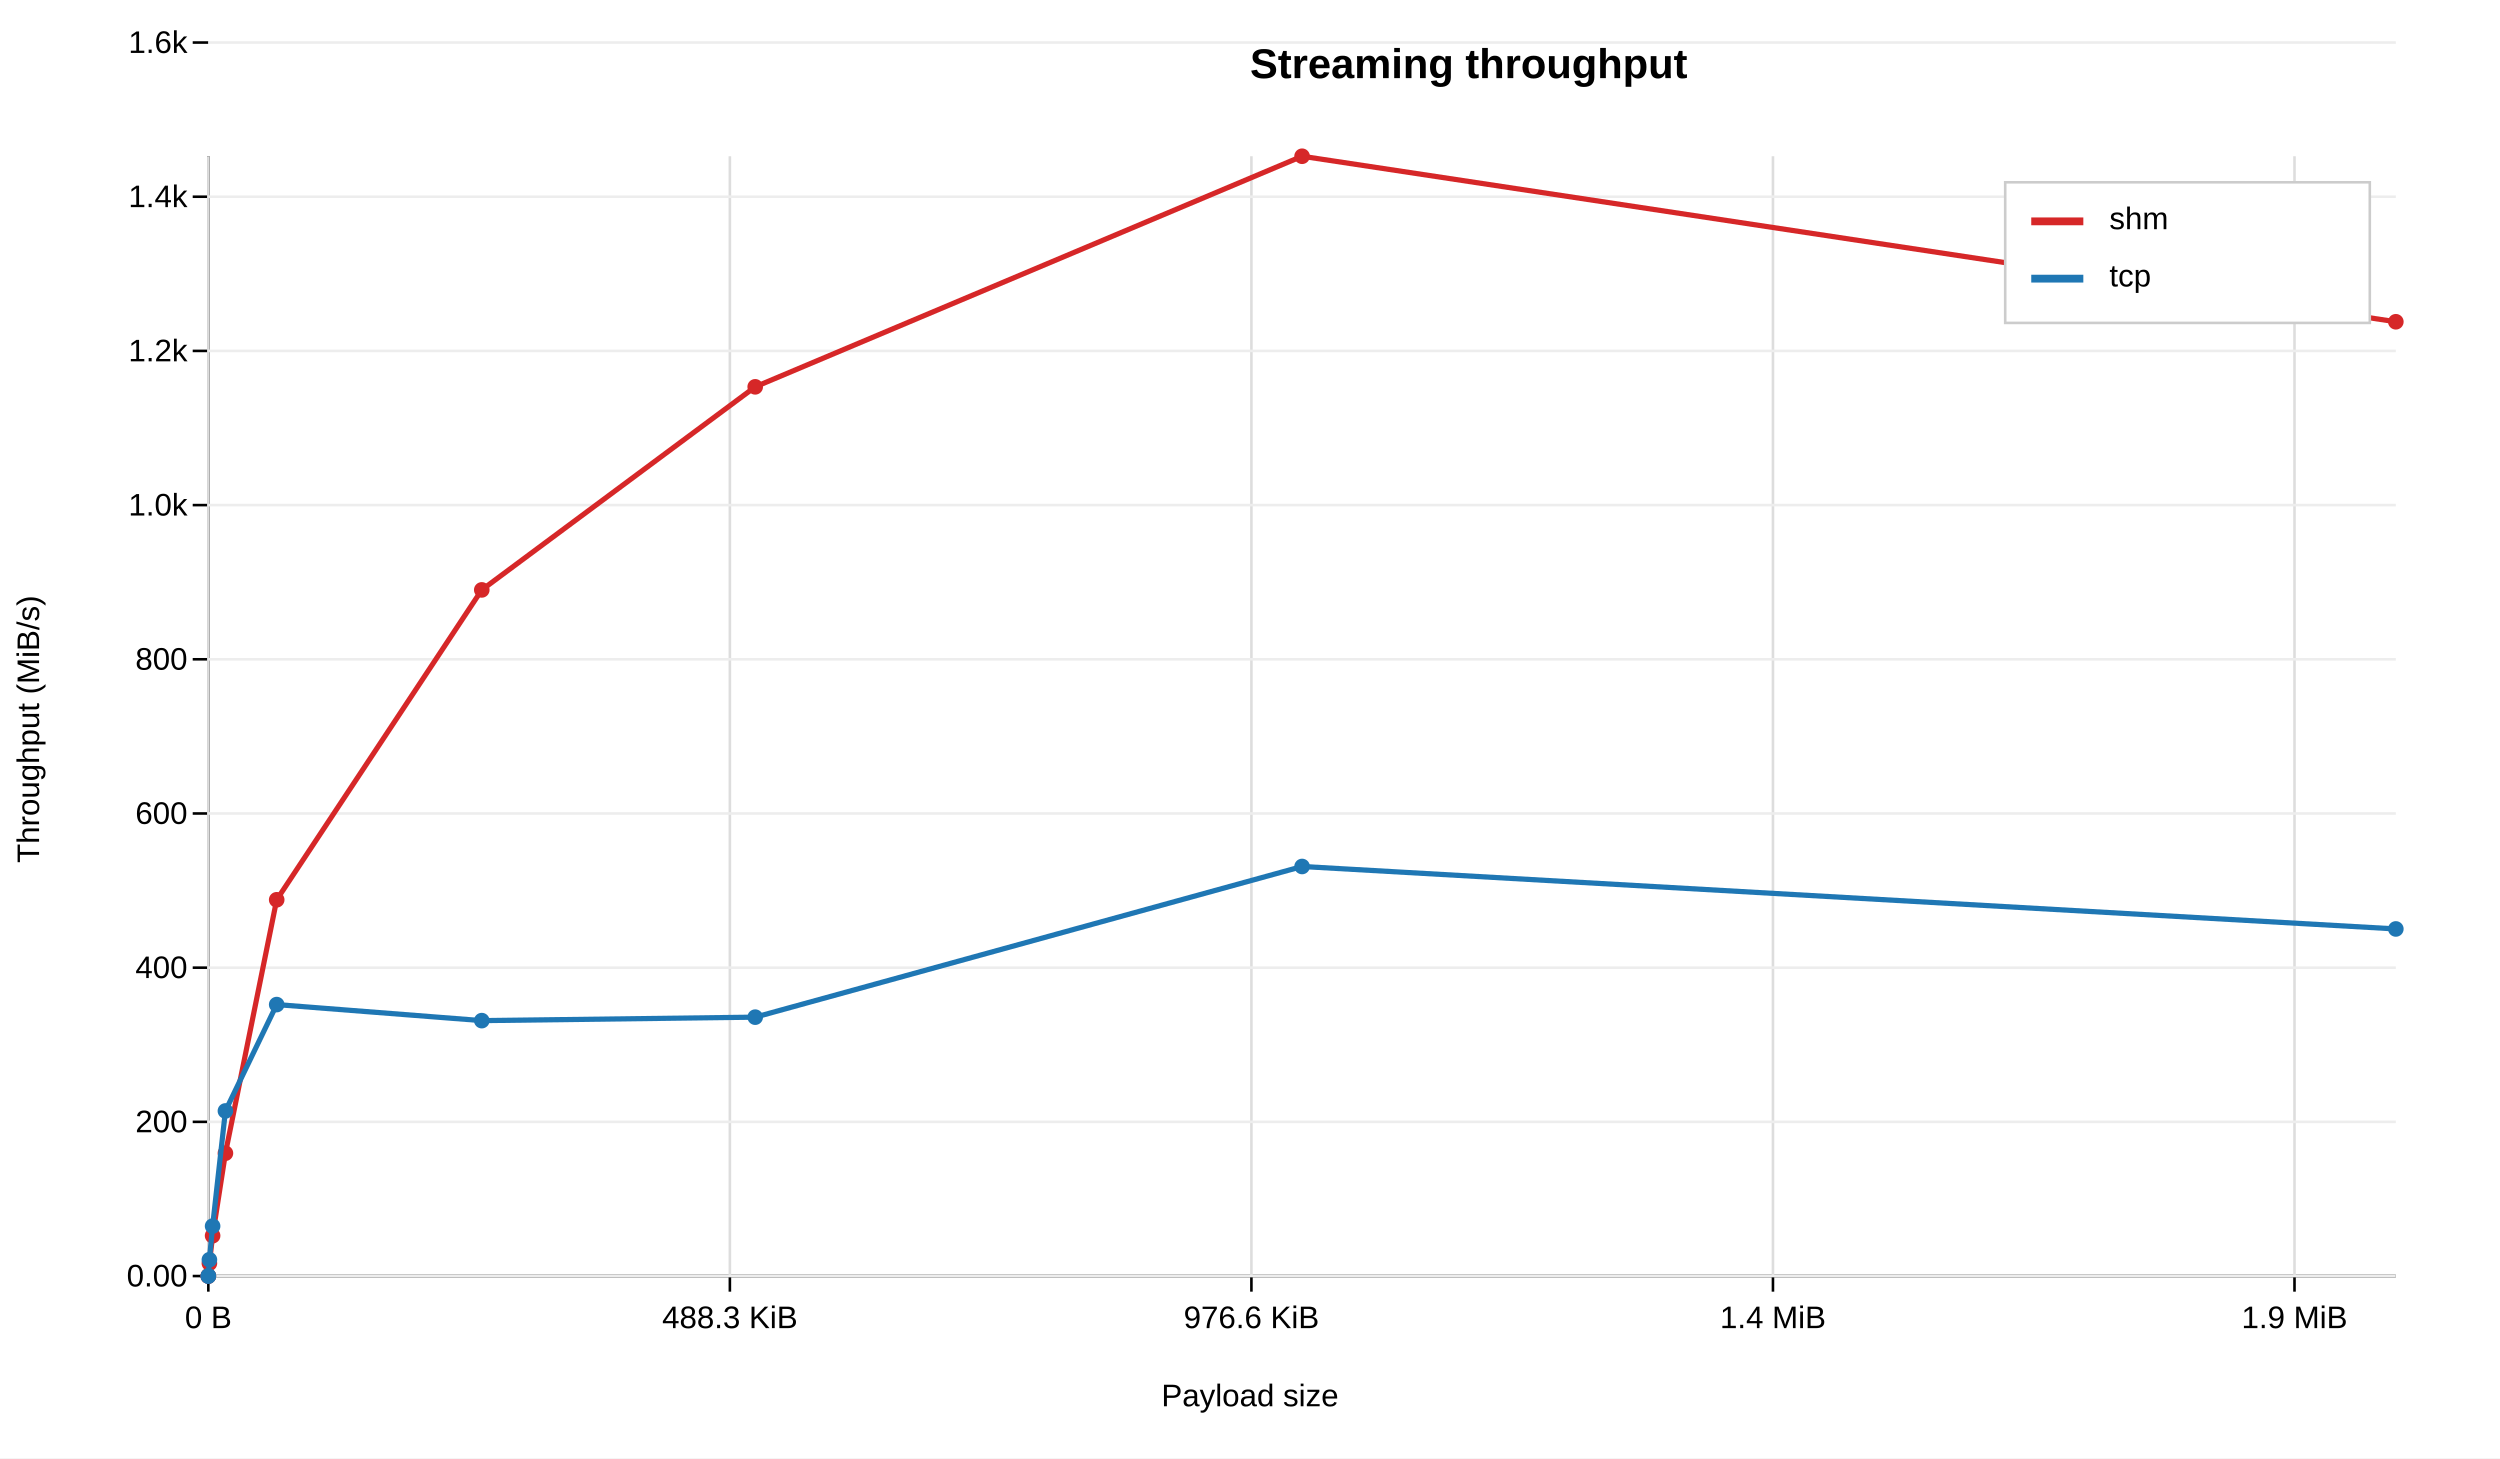
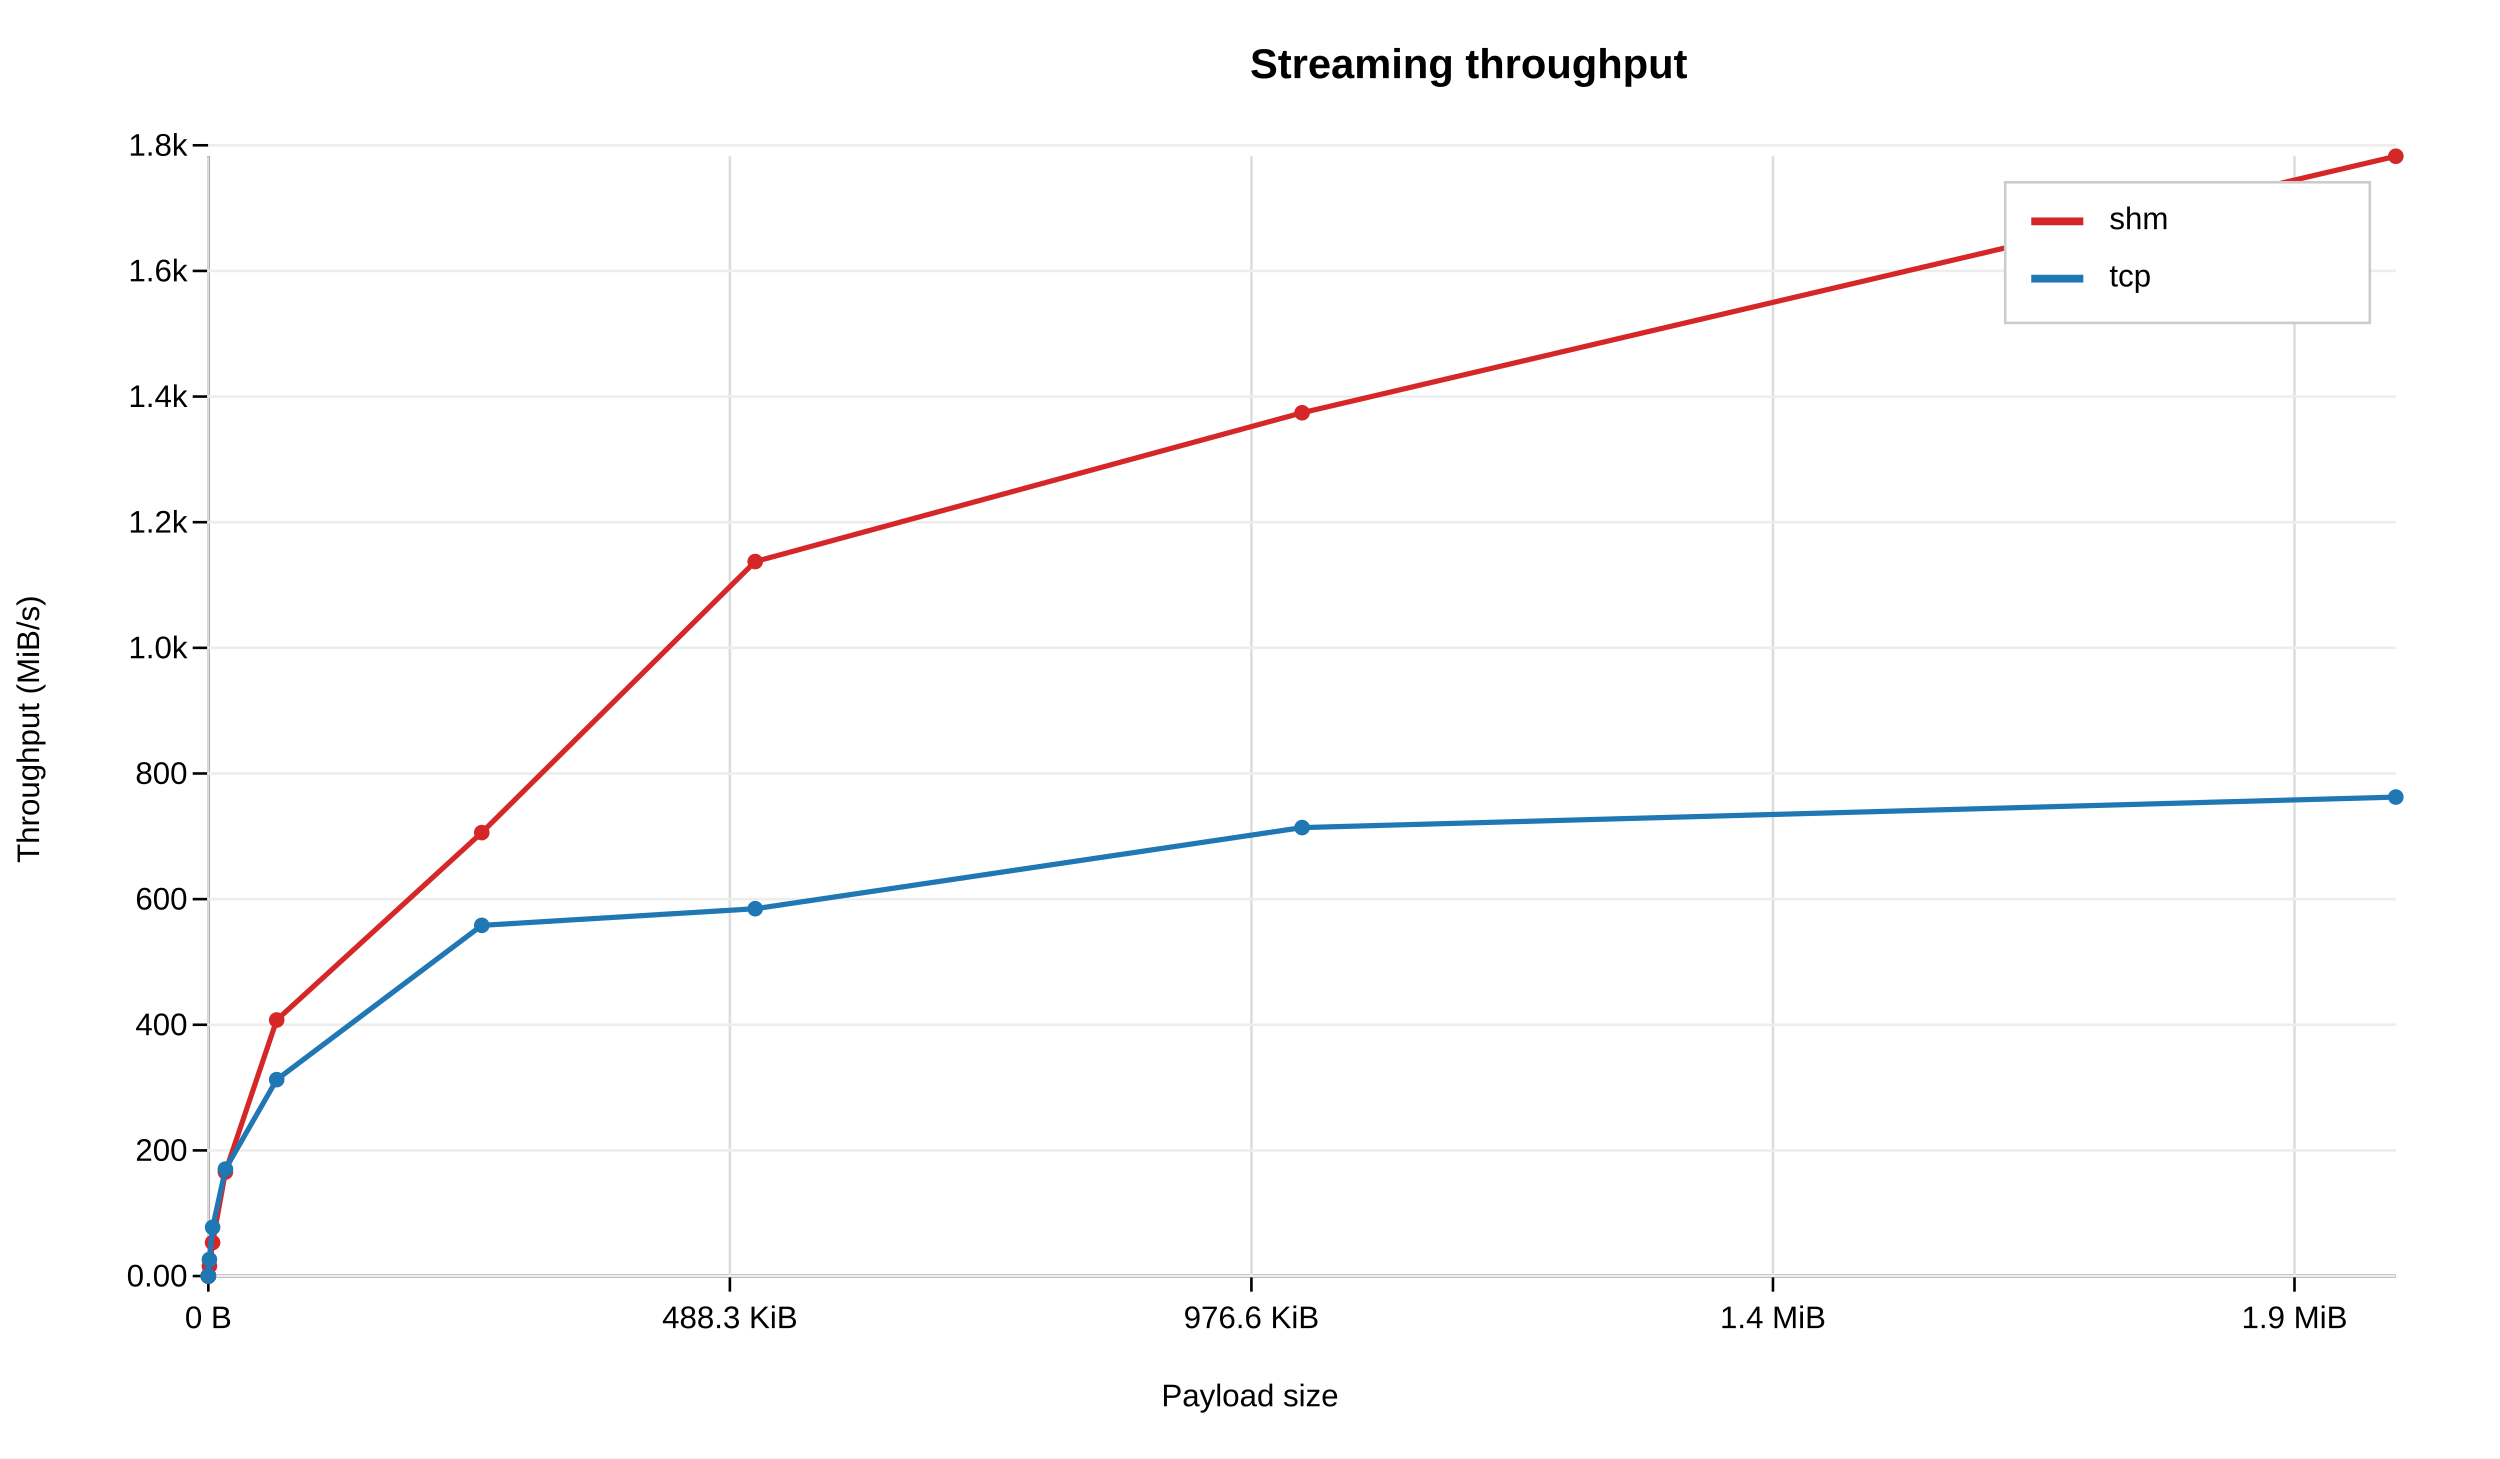
<svg xmlns="http://www.w3.org/2000/svg" width="960" height="560" viewBox="0 0 960 560">
  <style>text{font-family:Arial, sans-serif;font-size:12px;} .title{font-size:16px;font-weight:bold;}</style>
  <rect width="100%" height="100%" fill="white" />
  <text x="480" y="30" class="title">Streaming throughput</text>
  <text x="480" y="540" text-anchor="middle">Payload size</text>
  <text x="15" y="280" transform="rotate(-90 15,280)" text-anchor="middle">Throughput (MiB/s)</text>
  <line x1="80" y1="490" x2="920" y2="490" stroke="black" stroke-width="1" />
  <line x1="80" y1="490" x2="80" y2="60" stroke="black" stroke-width="1" />
  <line x1="80" y1="490" x2="80" y2="496" stroke="black" />
  <text x="80" y="510" text-anchor="middle">0 B</text>
  <line x1="280.272" y1="490" x2="280.272" y2="496" stroke="black" />
  <text x="280.272" y="510" text-anchor="middle">488.3 KiB</text>
  <line x1="480.543" y1="490" x2="480.543" y2="496" stroke="black" />
  <text x="480.543" y="510" text-anchor="middle">976.6 KiB</text>
  <line x1="680.815" y1="490" x2="680.815" y2="496" stroke="black" />
  <text x="680.815" y="510" text-anchor="middle">1.4 MiB</text>
  <line x1="881.086" y1="490" x2="881.086" y2="496" stroke="black" />
  <text x="881.086" y="510" text-anchor="middle">1.9 MiB</text>
  <line x1="1081.358" y1="490" x2="1081.358" y2="496" stroke="black" />
  <text x="1081.358" y="510" text-anchor="middle">2.4 MiB</text>
  <line x1="74" y1="490" x2="80" y2="490" stroke="black" />
  <text x="72" y="494" text-anchor="end">0.00</text>
-   <line x1="74" y1="430.792" x2="80" y2="430.792" stroke="black" />
-   <text x="72" y="434.792" text-anchor="end">200</text>
-   <line x1="74" y1="371.584" x2="80" y2="371.584" stroke="black" />
-   <text x="72" y="375.584" text-anchor="end">400</text>
-   <line x1="74" y1="312.376" x2="80" y2="312.376" stroke="black" />
-   <text x="72" y="316.376" text-anchor="end">600</text>
-   <line x1="74" y1="253.167" x2="80" y2="253.167" stroke="black" />
-   <text x="72" y="257.167" text-anchor="end">800</text>
-   <line x1="74" y1="193.959" x2="80" y2="193.959" stroke="black" />
-   <text x="72" y="197.959" text-anchor="end">1.0k</text>
-   <line x1="74" y1="134.751" x2="80" y2="134.751" stroke="black" />
-   <text x="72" y="138.751" text-anchor="end">1.2k</text>
-   <line x1="74" y1="75.543" x2="80" y2="75.543" stroke="black" />
-   <text x="72" y="79.543" text-anchor="end">1.4k</text>
-   <line x1="74" y1="16.335" x2="80" y2="16.335" stroke="black" />
-   <text x="72" y="20.335" text-anchor="end">1.6k</text>
+   <line x1="74" y1="441.754" x2="80" y2="441.754" stroke="black" />
+   <text x="72" y="445.754" text-anchor="end">200</text>
+   <line x1="74" y1="393.509" x2="80" y2="393.509" stroke="black" />
+   <text x="72" y="397.509" text-anchor="end">400</text>
+   <line x1="74" y1="345.263" x2="80" y2="345.263" stroke="black" />
+   <text x="72" y="349.263" text-anchor="end">600</text>
+   <line x1="74" y1="297.017" x2="80" y2="297.017" stroke="black" />
+   <text x="72" y="301.017" text-anchor="end">800</text>
+   <line x1="74" y1="248.771" x2="80" y2="248.771" stroke="black" />
+   <text x="72" y="252.771" text-anchor="end">1.0k</text>
+   <line x1="74" y1="200.526" x2="80" y2="200.526" stroke="black" />
+   <text x="72" y="204.526" text-anchor="end">1.2k</text>
+   <line x1="74" y1="152.28" x2="80" y2="152.28" stroke="black" />
+   <text x="72" y="156.28" text-anchor="end">1.4k</text>
+   <line x1="74" y1="104.034" x2="80" y2="104.034" stroke="black" />
+   <text x="72" y="108.034" text-anchor="end">1.6k</text>
+   <line x1="74" y1="55.788" x2="80" y2="55.788" stroke="black" />
+   <text x="72" y="59.788" text-anchor="end">1.8k</text>
  <line x1="80" y1="490" x2="80" y2="60" stroke="#dddddd" stroke-width="1" />
  <line x1="280.272" y1="490" x2="280.272" y2="60" stroke="#dddddd" stroke-width="1" />
  <line x1="480.543" y1="490" x2="480.543" y2="60" stroke="#dddddd" stroke-width="1" />
  <line x1="680.815" y1="490" x2="680.815" y2="60" stroke="#dddddd" stroke-width="1" />
  <line x1="881.086" y1="490" x2="881.086" y2="60" stroke="#dddddd" stroke-width="1" />
  <line x1="1081.358" y1="490" x2="1081.358" y2="60" stroke="#dddddd" stroke-width="1" />
  <line x1="80" y1="490" x2="920" y2="490" stroke="#ededed" stroke-width="1" />
-   <line x1="80" y1="430.792" x2="920" y2="430.792" stroke="#ededed" stroke-width="1" />
-   <line x1="80" y1="371.584" x2="920" y2="371.584" stroke="#ededed" stroke-width="1" />
-   <line x1="80" y1="312.376" x2="920" y2="312.376" stroke="#ededed" stroke-width="1" />
-   <line x1="80" y1="253.167" x2="920" y2="253.167" stroke="#ededed" stroke-width="1" />
-   <line x1="80" y1="193.959" x2="920" y2="193.959" stroke="#ededed" stroke-width="1" />
-   <line x1="80" y1="134.751" x2="920" y2="134.751" stroke="#ededed" stroke-width="1" />
-   <line x1="80" y1="75.543" x2="920" y2="75.543" stroke="#ededed" stroke-width="1" />
-   <line x1="80" y1="16.335" x2="920" y2="16.335" stroke="#ededed" stroke-width="1" />
-   <polyline fill="none" stroke="#d62728" stroke-width="2" points="80,490 80,489.994 80.41,485.11 81.641,474.514 86.562,442.835 106.25,345.516 185,226.523 290,148.544 500,60 920,123.56 " />
+   <line x1="80" y1="441.754" x2="920" y2="441.754" stroke="#ededed" stroke-width="1" />
+   <line x1="80" y1="393.509" x2="920" y2="393.509" stroke="#ededed" stroke-width="1" />
+   <line x1="80" y1="345.263" x2="920" y2="345.263" stroke="#ededed" stroke-width="1" />
+   <line x1="80" y1="297.017" x2="920" y2="297.017" stroke="#ededed" stroke-width="1" />
+   <line x1="80" y1="248.771" x2="920" y2="248.771" stroke="#ededed" stroke-width="1" />
+   <line x1="80" y1="200.526" x2="920" y2="200.526" stroke="#ededed" stroke-width="1" />
+   <line x1="80" y1="152.28" x2="920" y2="152.28" stroke="#ededed" stroke-width="1" />
+   <line x1="80" y1="104.034" x2="920" y2="104.034" stroke="#ededed" stroke-width="1" />
+   <line x1="80" y1="55.788" x2="920" y2="55.788" stroke="#ededed" stroke-width="1" />
+   <polyline fill="none" stroke="#d62728" stroke-width="2" points="80,490 80,489.994 80.41,486.159 81.641,477.14 86.562,450.04 106.25,391.689 185,319.714 290,215.638 500,158.497 920,60 " />
  <circle cx="80" cy="490" r="3" fill="#d62728" />
  <circle cx="80" cy="489.994" r="3" fill="#d62728" />
-   <circle cx="80.41" cy="485.11" r="3" fill="#d62728" />
-   <circle cx="81.641" cy="474.514" r="3" fill="#d62728" />
-   <circle cx="86.562" cy="442.835" r="3" fill="#d62728" />
-   <circle cx="106.25" cy="345.516" r="3" fill="#d62728" />
-   <circle cx="185" cy="226.523" r="3" fill="#d62728" />
-   <circle cx="290" cy="148.544" r="3" fill="#d62728" />
-   <circle cx="500" cy="60" r="3" fill="#d62728" />
-   <circle cx="920" cy="123.56" r="3" fill="#d62728" />
-   <polyline fill="none" stroke="#1f77b4" stroke-width="2" points="80,490 80,489.99 80.41,483.736 81.641,470.828 86.562,426.606 106.25,385.763 185,391.921 290,390.589 500,332.732 920,356.719 " />
+   <circle cx="80.41" cy="486.159" r="3" fill="#d62728" />
+   <circle cx="81.641" cy="477.14" r="3" fill="#d62728" />
+   <circle cx="86.562" cy="450.04" r="3" fill="#d62728" />
+   <circle cx="106.25" cy="391.689" r="3" fill="#d62728" />
+   <circle cx="185" cy="319.714" r="3" fill="#d62728" />
+   <circle cx="290" cy="215.638" r="3" fill="#d62728" />
+   <circle cx="500" cy="158.497" r="3" fill="#d62728" />
+   <circle cx="920" cy="60" r="3" fill="#d62728" />
+   <polyline fill="none" stroke="#1f77b4" stroke-width="2" points="80,490 80,489.994 80.41,483.669 81.641,471.31 86.562,448.941 106.25,414.583 185,355.341 290,348.944 500,317.786 920,306.073 " />
  <circle cx="80" cy="490" r="3" fill="#1f77b4" />
-   <circle cx="80" cy="489.99" r="3" fill="#1f77b4" />
-   <circle cx="80.41" cy="483.736" r="3" fill="#1f77b4" />
-   <circle cx="81.641" cy="470.828" r="3" fill="#1f77b4" />
-   <circle cx="86.562" cy="426.606" r="3" fill="#1f77b4" />
-   <circle cx="106.25" cy="385.763" r="3" fill="#1f77b4" />
-   <circle cx="185" cy="391.921" r="3" fill="#1f77b4" />
-   <circle cx="290" cy="390.589" r="3" fill="#1f77b4" />
-   <circle cx="500" cy="332.732" r="3" fill="#1f77b4" />
-   <circle cx="920" cy="356.719" r="3" fill="#1f77b4" />
+   <circle cx="80" cy="489.994" r="3" fill="#1f77b4" />
+   <circle cx="80.41" cy="483.669" r="3" fill="#1f77b4" />
+   <circle cx="81.641" cy="471.31" r="3" fill="#1f77b4" />
+   <circle cx="86.562" cy="448.941" r="3" fill="#1f77b4" />
+   <circle cx="106.25" cy="414.583" r="3" fill="#1f77b4" />
+   <circle cx="185" cy="355.341" r="3" fill="#1f77b4" />
+   <circle cx="290" cy="348.944" r="3" fill="#1f77b4" />
+   <circle cx="500" cy="317.786" r="3" fill="#1f77b4" />
+   <circle cx="920" cy="306.073" r="3" fill="#1f77b4" />
  <rect x="770" y="70" width="140" height="54" fill="white" stroke="#ccc" />
  <line x1="780" y1="85" x2="800" y2="85" stroke="#d62728" stroke-width="3" />
  <text x="810" y="88">shm</text>
  <line x1="780" y1="107" x2="800" y2="107" stroke="#1f77b4" stroke-width="3" />
  <text x="810" y="110">tcp</text>
</svg>
